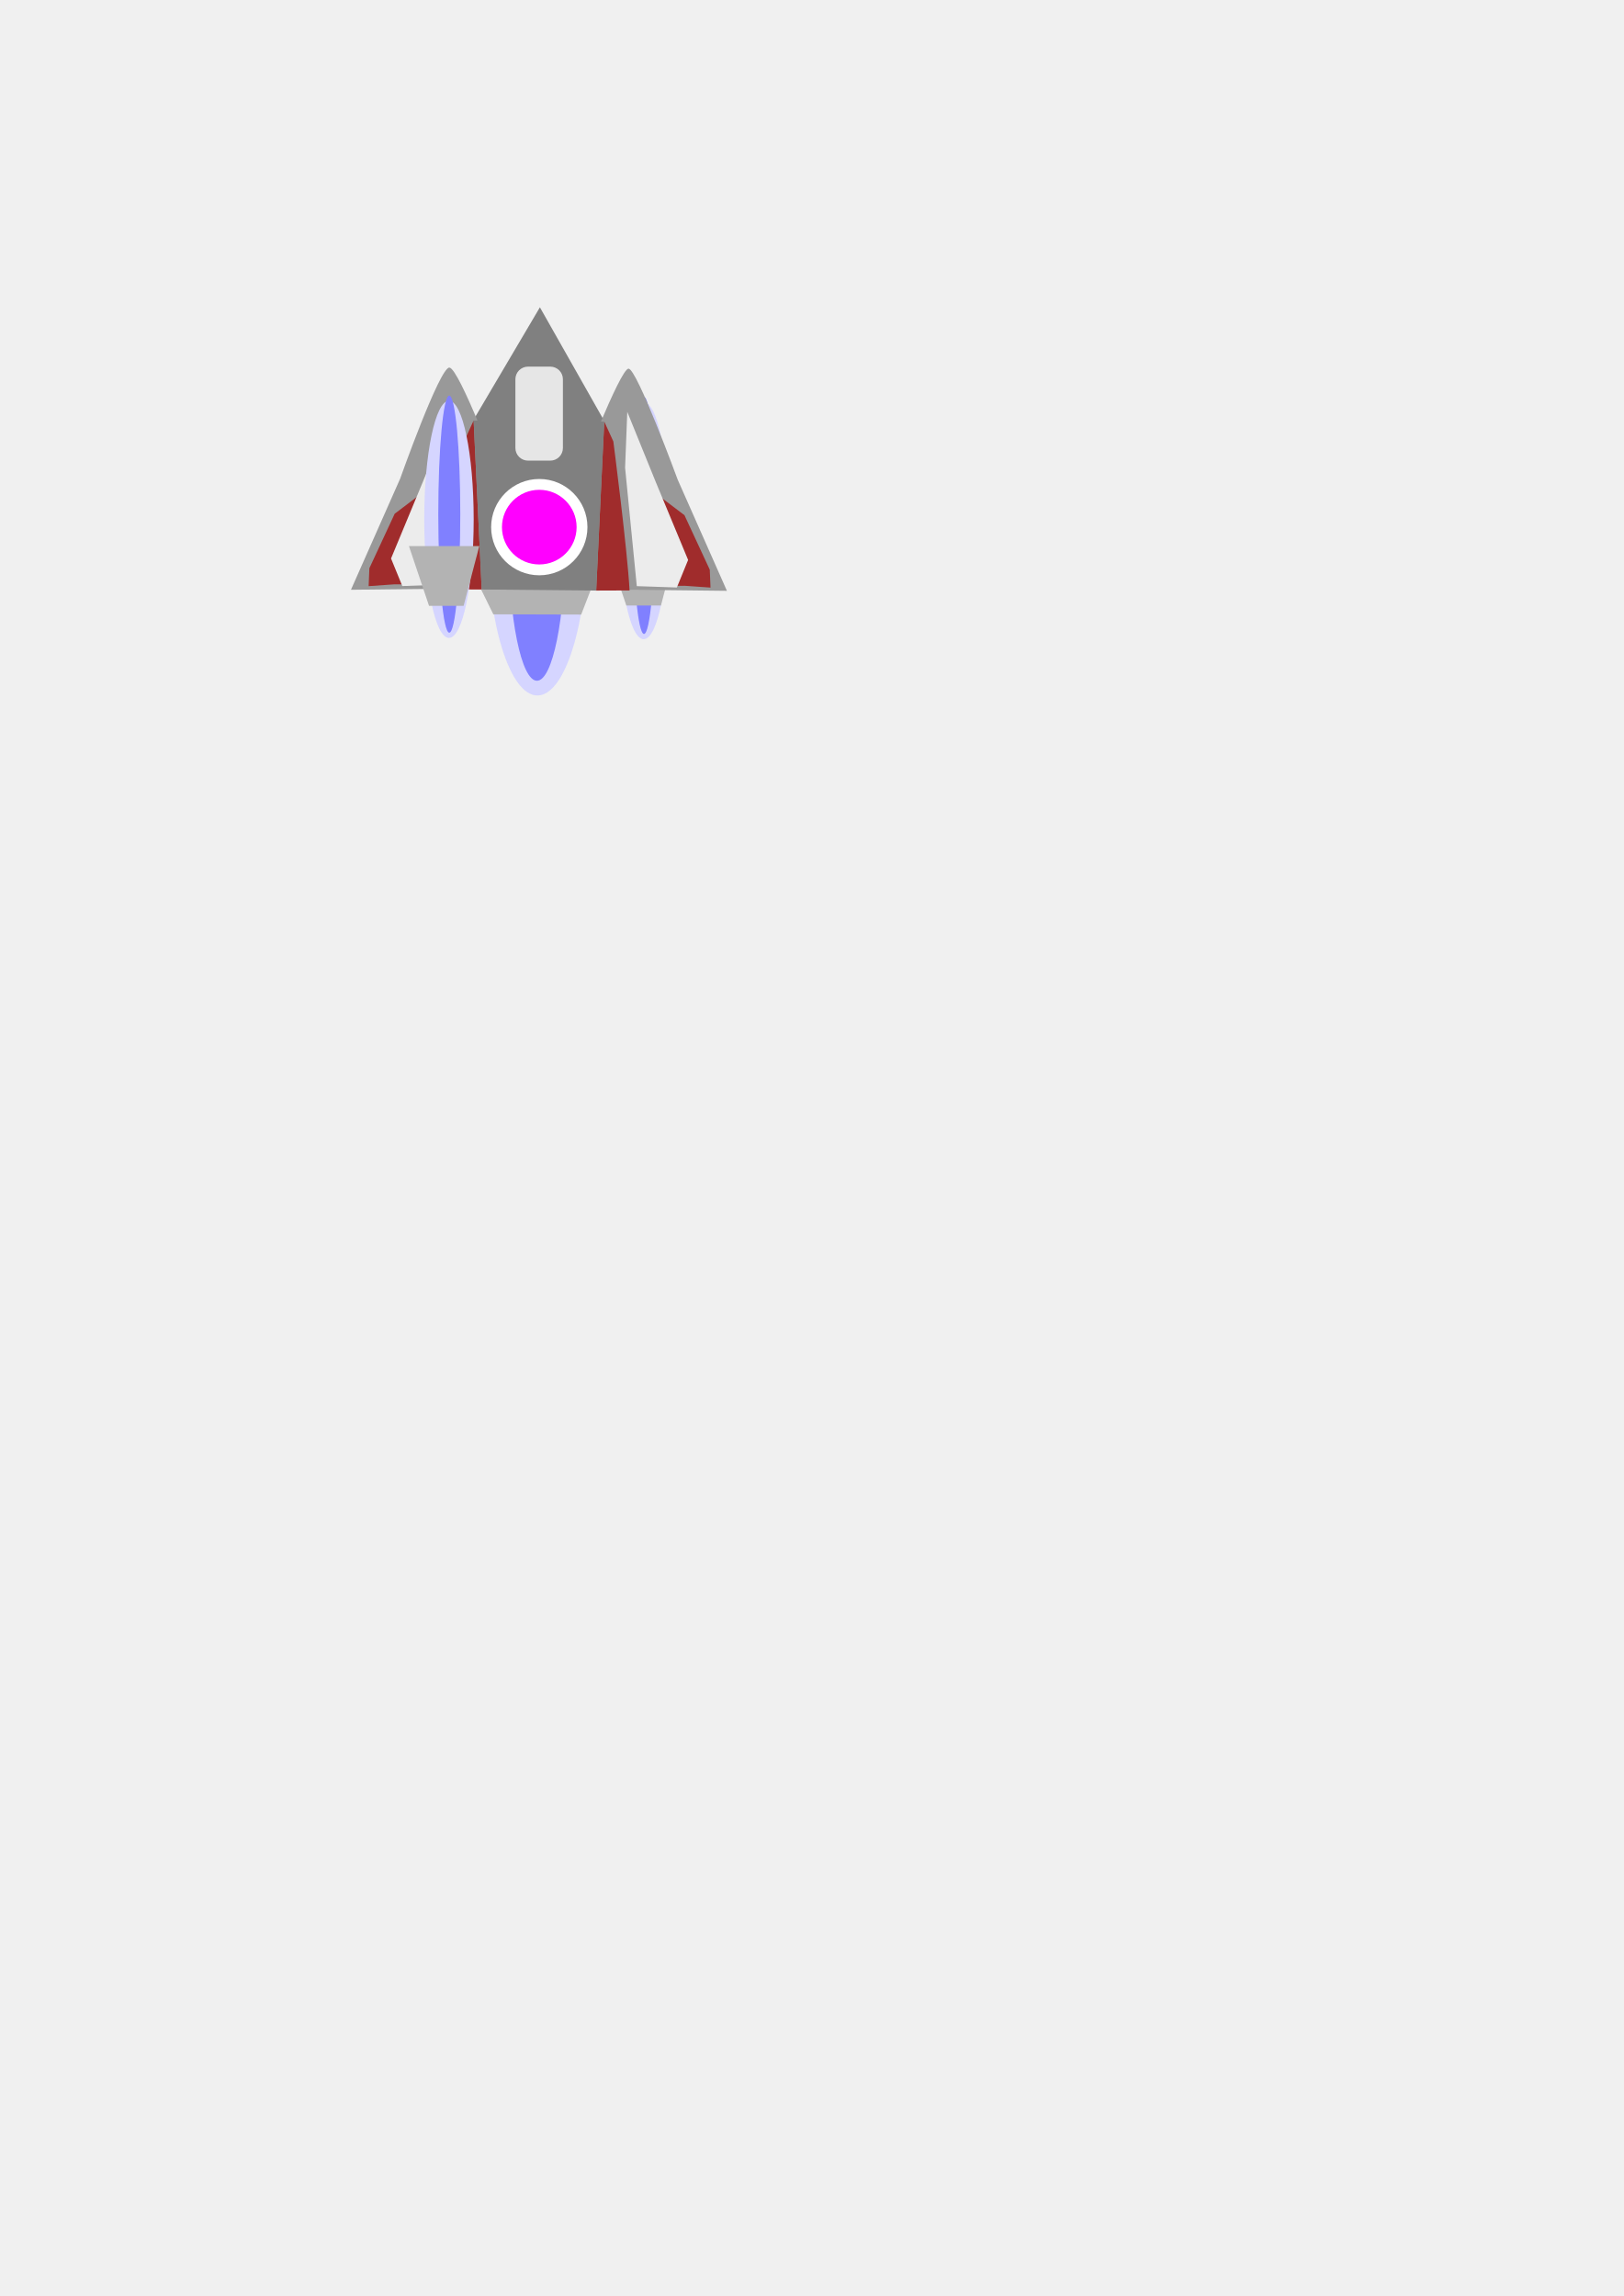
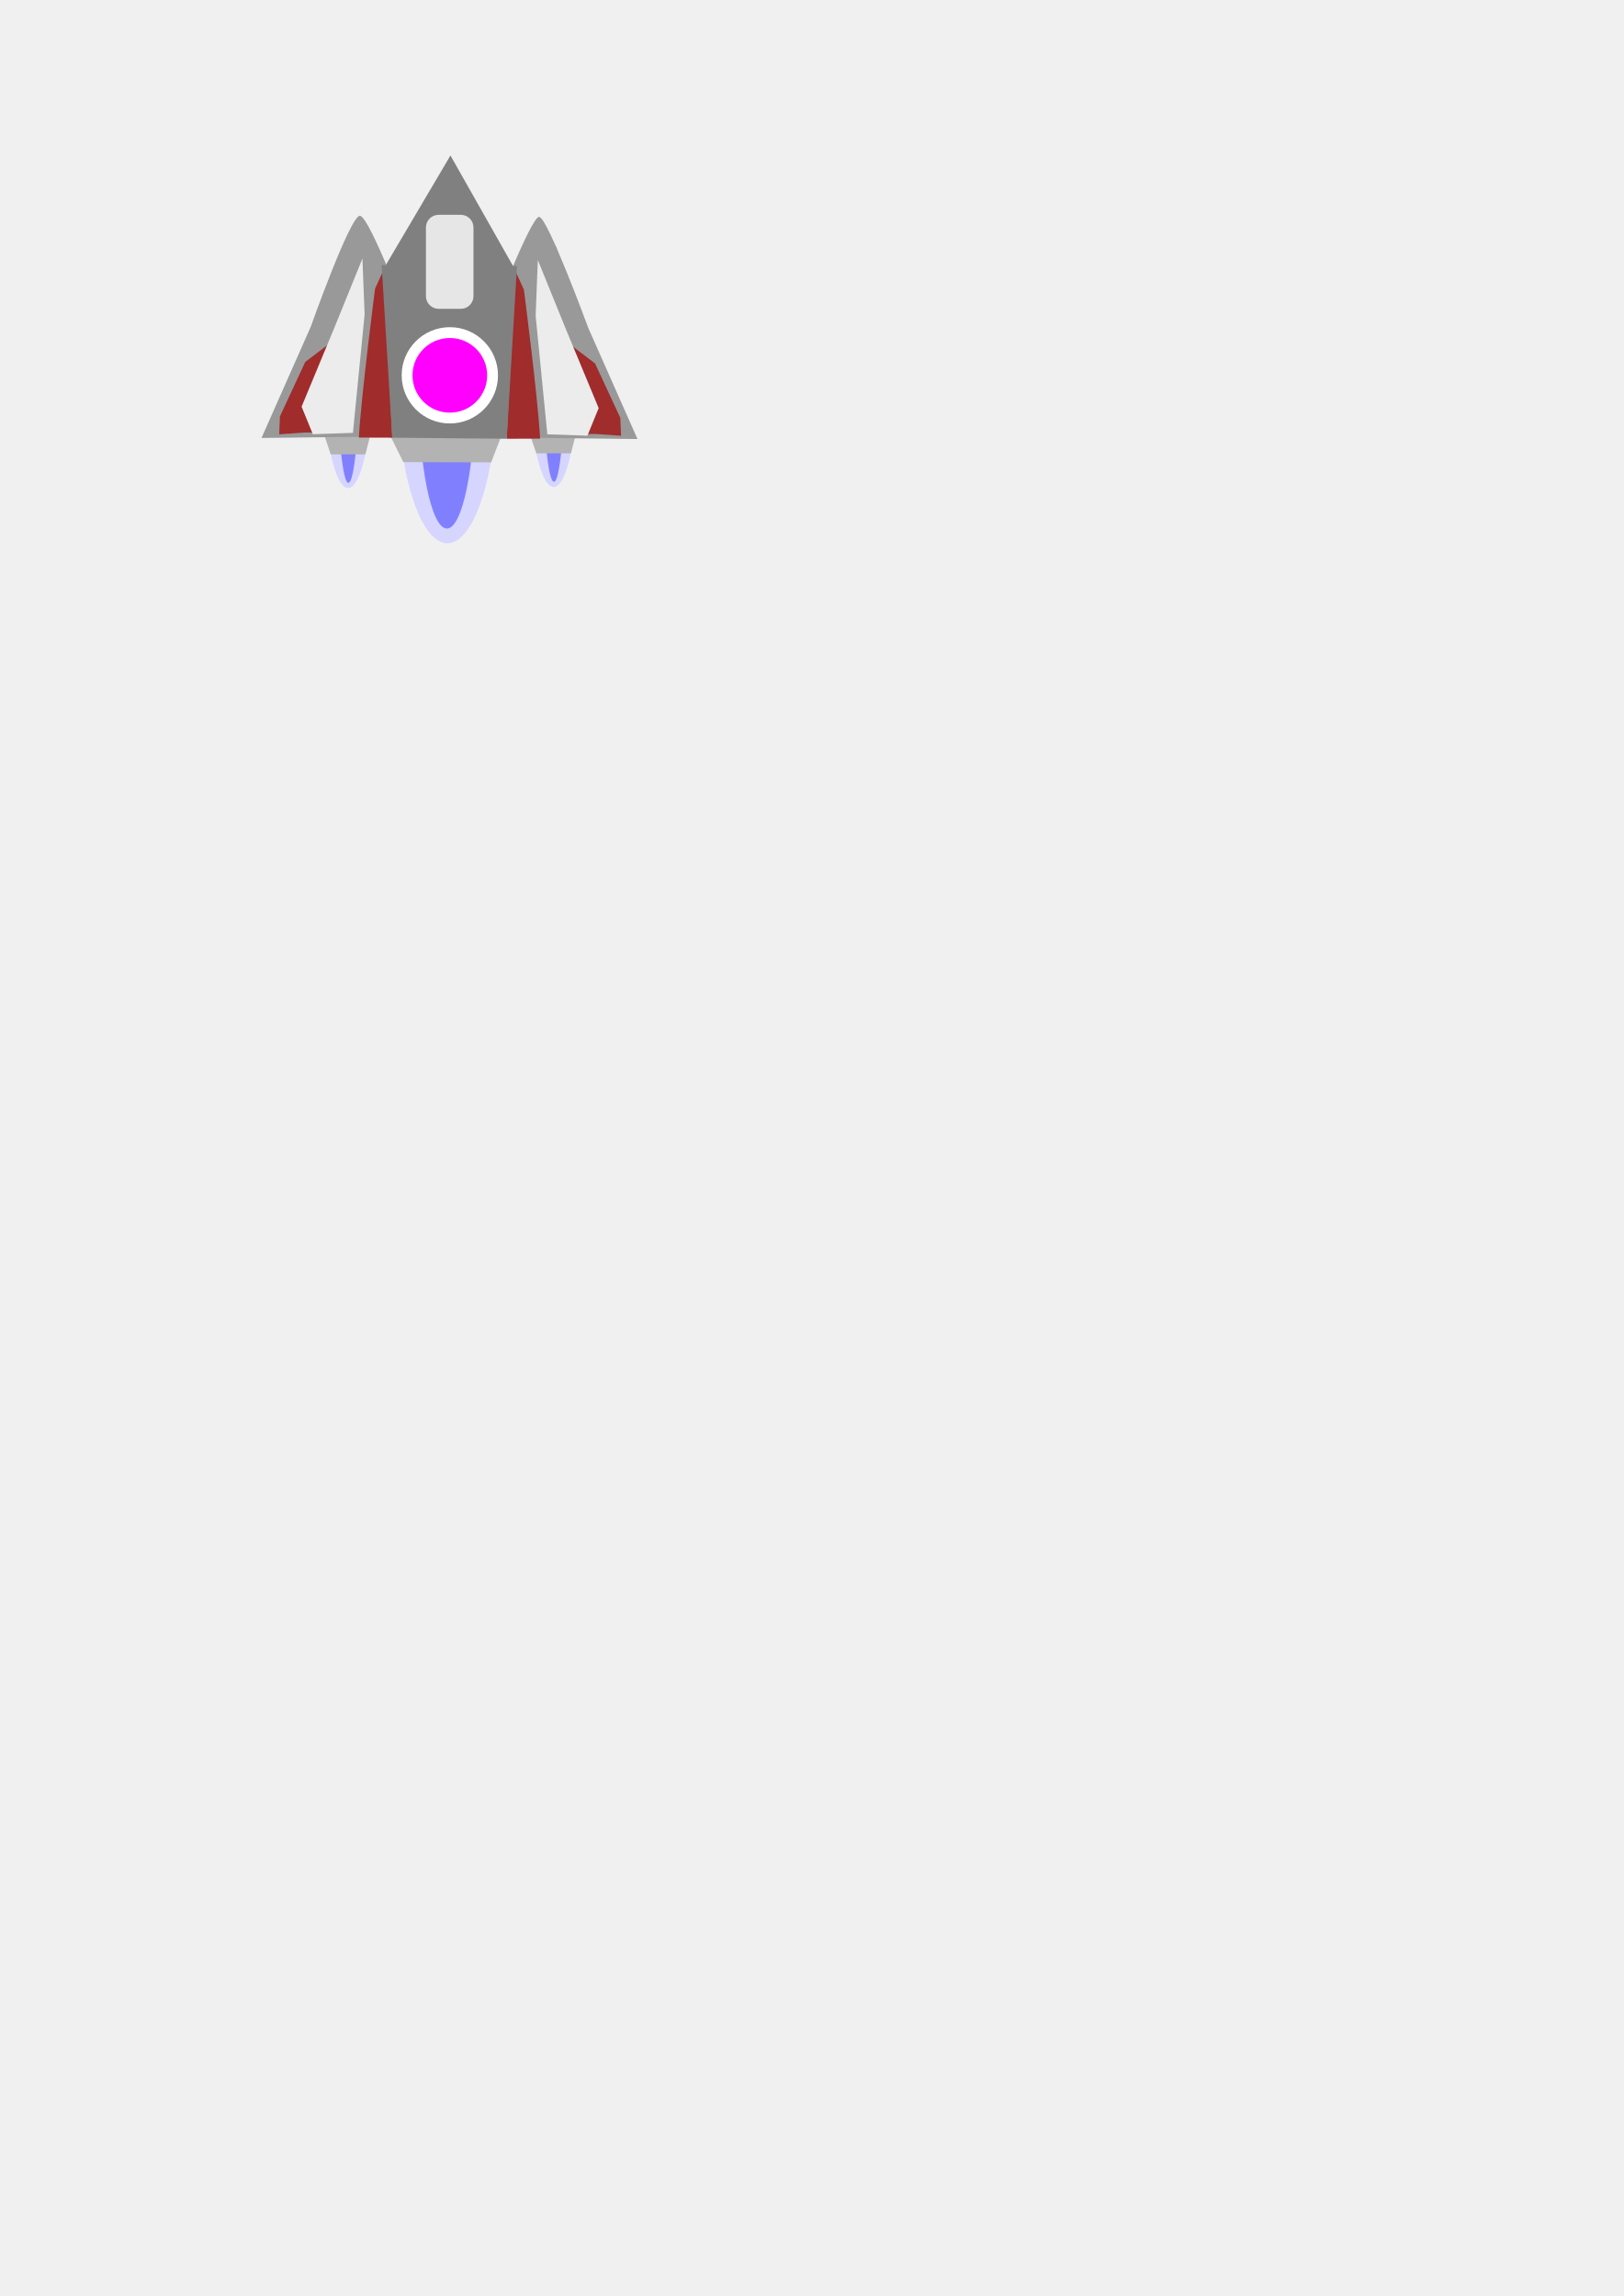
<svg xmlns="http://www.w3.org/2000/svg" width="210mm" height="297mm" viewBox="0 0 210 297" version="1.1" id="svg8">
  <defs id="defs2" />
  <g id="layer1">
-     <ellipse style="fill:#d5d5ff;stroke-width:1.555;stroke-miterlimit:4;stroke-dasharray:none" id="path4989" cx="69.507" cy="69.176" rx="6.469" ry="20.789" />
-     <ellipse ry="18.006" rx="3.663" cy="70.052" cx="69.445" id="ellipse20" style="fill:#8080ff;stroke-width:1.089;stroke-miterlimit:4;stroke-dasharray:none" />
-     <path style="fill:#b3b3b3;stroke-width:0.265" d="M 60.173,72.094 H 78.032 l -2.866,7.404 -11.36,-0.033 z" id="rect70" />
-     <ellipse style="fill:#d5d5ff;stroke-width:0.939;stroke-miterlimit:4;stroke-dasharray:none" id="ellipse197-5" cx="83.248" cy="67.352" rx="3.198" ry="15.332" />
-     <ellipse ry="15.332" rx="1.423" cy="66.673" cx="83.29" id="ellipse253-5" style="fill:#8080ff;stroke-width:0.626;stroke-miterlimit:4;stroke-dasharray:none" />
-     <path style="fill:#b3b3b3;stroke-width:0.193" d="m 78.405,70.603 h 9.097 l -2.021,7.728 h -4.476 z" id="rect70-5-8" />
-     <path style="fill:#808080;stroke-width:0.265" id="path3745" d="M 43.431,34.809 28.599,33.884 13.766,32.96 21.983,20.576 30.2,8.193 36.816,21.501 Z" transform="matrix(1.128782,-0.06019777,0.06026492,1.127525,35.24432,32.33162)" />
-     <path style="fill:#999999;stroke-width:0.26" d="M 94.016,76.427 81.093,76.28 68.17,76.133 74.731,61.91 c 0,0 5.474,-14.23 6.561,-14.223 1.087,0.007 6.362,14.37 6.362,14.37 z" id="path3751" />
-     <path style="fill:#a02c2c;stroke-width:0.984" d="m 78.151,54.536 -1.044,21.858 4.318,-0.016 C 81.124,70.939 79.326,57.099 79.326,57.099 l -1.175,-2.564 z" id="rect4564" />
-     <path style="fill:#999999;stroke-width:0.26" d="m 45.391,76.289 12.923,-0.147 12.923,-0.147 -6.561,-14.223 c 0,0 -5.307,-14.197 -6.561,-14.223 -1.254,-0.026 -6.362,14.37 -6.362,14.37 z" id="path4646" />
-     <path style="fill:#a02c2c;stroke-width:0.984" d="m 61.256,54.397 1.044,21.858 -4.318,-0.016 c 0.3,-5.439 2.098,-19.278 2.098,-19.278 l 1.175,-2.564 z" id="path4648" />
-     <path style="fill:#808080;stroke-width:0.271" d="M 61.256,54.397 78.151,54.536 77.106,76.394 62.301,76.255 Z" id="rect4586" />
-     <rect style="fill:#e6e6e6;stroke-width:1" id="rect4562" width="6.147" height="12.161" x="66.657" y="47.424" ry="1.637" />
-     <circle style="fill:#ff00ff;stroke:#ffffff;stroke-width:1.4;stroke-miterlimit:4;stroke-dasharray:none;stroke-opacity:1" id="path3753" cx="69.748" cy="68.188" r="5.528" />
-     <path style="fill:#a02c2c;stroke-width:0.256" d="m 51.046,66.456 6.545,-4.964 -2.101,14.124 -4.474,-0.031 -3.339,0.235 0.096,-2.314 z" id="path4718" />
-     <path id="path4720" d="m 50.575,72.243 1.457,3.564 5.181,-0.176 1.513,-15.312 -0.282,-7.233 -3.718,9.157 z" style="fill:#ececec;stroke-width:0.136" />
-     <path id="path4981" d="m 88.525,66.645 -6.545,-4.964 2.101,14.124 4.474,-0.031 3.339,0.235 -0.096,-2.314 z" style="fill:#a02c2c;stroke-width:0.256" />
-     <path style="fill:#ececec;stroke-width:0.136" d="m 88.997,72.432 -1.457,3.564 -5.181,-0.176 -1.513,-15.312 0.282,-7.233 3.718,9.157 z" id="path4983" />
-     <ellipse ry="15.332" rx="3.198" cy="67.186" cx="58.066" id="ellipse428" style="fill:#d5d5ff;stroke-width:0.939;stroke-miterlimit:4;stroke-dasharray:none" />
-     <ellipse style="fill:#8080ff;stroke-width:0.626;stroke-miterlimit:4;stroke-dasharray:none" id="ellipse430" cx="58.108" cy="66.508" rx="1.423" ry="15.332" />
-     <path id="path432" d="m 52.889,70.638 h 9.097 L 59.964,78.367 h -4.476 z" style="fill:#b3b3b3;stroke-width:0.193" />
+     <ellipse style="fill:#d5d5ff;stroke-width:1.555;stroke-miterlimit:4;stroke-dasharray:none" id="path4989" cx="57.861" cy="49.487" rx="6.469" ry="20.789" />
+     <ellipse ry="18.006" rx="3.663" cy="50.363" cx="57.799" id="ellipse20" style="fill:#8080ff;stroke-width:1.089;stroke-miterlimit:4;stroke-dasharray:none" />
+     <path style="fill:#b3b3b3;stroke-width:0.265" d="M 48.527,52.406 H 66.387 L 63.52,59.81 52.16,59.776 Z" id="rect70" />
+     <path style="fill:#d5d5ff;stroke-width:0.939;stroke-miterlimit:4;stroke-dasharray:none" d="m 74.8,47.663 c 0,8.468 -1.432,15.332 -3.198,15.332 -1.766,10e-7 -3.198,-6.864 -3.198,-15.332 0,-8.468 0.129,-15.499 1.895,-15.499 1.766,10e-7 4.5,7.031 4.5,15.499 z" id="ellipse197-5" />
+     <ellipse ry="15.332" rx="1.423" cy="46.985" cx="71.644" id="ellipse253-5" style="fill:#8080ff;stroke-width:0.626;stroke-miterlimit:4;stroke-dasharray:none" />
+     <path style="fill:#b3b3b3;stroke-width:0.193" d="m 66.76,50.915 h 9.097 l -2.021,7.728 h -4.476 z" id="rect70-5-8" />
+     <ellipse ry="15.332" rx="3.198" cy="47.798" cx="45.017" id="ellipse428" style="fill:#d5d5ff;stroke-width:0.939;stroke-miterlimit:4;stroke-dasharray:none" />
+     <ellipse style="fill:#8080ff;stroke-width:0.626;stroke-miterlimit:4;stroke-dasharray:none" id="ellipse430" cx="45.059" cy="47.12" rx="1.423" ry="15.332" />
+     <path id="path432" d="m 40.174,51.05 h 9.097 l -2.021,7.728 h -4.476 z" style="fill:#b3b3b3;stroke-width:0.193" />
+     <path style="fill:#808080;stroke-width:0.265" id="path3745" d="M 43.431,34.809 28.599,33.884 13.766,32.96 21.983,20.576 30.2,8.193 36.816,21.501 Z" transform="matrix(1.128782,-0.06019777,0.06026492,1.127525,23.67563,12.69416)" />
+     <path style="fill:#999999;stroke-width:0.26" d="M 82.447,56.79 69.524,56.643 56.601,56.496 63.162,42.273 c 0,0 5.474,-14.23 6.561,-14.223 1.087,0.007 6.362,14.37 6.362,14.37 z" id="path3751" />
+     <path style="fill:#a02c2c;stroke-width:0.984" d="m 66.582,34.898 -1.044,21.858 4.318,-0.016 C 69.555,51.301 67.757,37.462 67.757,37.462 l -1.175,-2.564 z" id="rect4564" />
+     <path style="fill:#999999;stroke-width:0.26" d="m 33.822,56.652 12.923,-0.147 12.923,-0.147 -6.561,-14.223 c 0,0 -5.307,-14.197 -6.561,-14.223 -1.254,-0.026 -6.362,14.37 -6.362,14.37 z" id="path4646" />
+     <path style="fill:#a02c2c;stroke-width:0.984" d="m 49.688,34.76 1.044,21.858 -4.318,-0.016 c 0.3,-5.439 2.098,-19.278 2.098,-19.278 l 1.175,-2.564 z" id="path4648" />
+     <path style="fill:#808080;stroke-width:0.271" d="M 49.357,34.287 66.865,34.402 65.538,56.756 50.732,56.618 Z" id="rect4586" />
+     <rect style="fill:#e6e6e6;stroke-width:1" id="rect4562" width="6.147" height="12.161" x="55.089" y="27.787" ry="1.637" />
+     <circle style="fill:#ff00ff;stroke:#ffffff;stroke-width:1.4;stroke-miterlimit:4;stroke-dasharray:none;stroke-opacity:1" id="path3753" cx="58.179" cy="48.55" r="5.528" />
+     <path style="fill:#a02c2c;stroke-width:0.256" d="m 39.478,46.818 6.545,-4.964 -2.101,14.124 -4.474,-0.031 -3.339,0.235 0.096,-2.314 z" id="path4718" />
+     <path id="path4720" d="m 39.006,52.605 1.457,3.564 5.181,-0.176 1.513,-15.312 -0.282,-7.233 -3.718,9.157 z" style="fill:#ececec;stroke-width:0.136" />
+     <path id="path4981" d="m 76.956,47.007 -6.545,-4.964 2.101,14.124 4.474,-0.031 3.339,0.235 -0.096,-2.314 z" style="fill:#a02c2c;stroke-width:0.256" />
+     <path style="fill:#ececec;stroke-width:0.136" d="m 77.428,52.794 -1.457,3.564 -5.181,-0.176 -1.513,-15.312 0.282,-7.233 3.718,9.157 z" id="path4983" />
  </g>
</svg>
